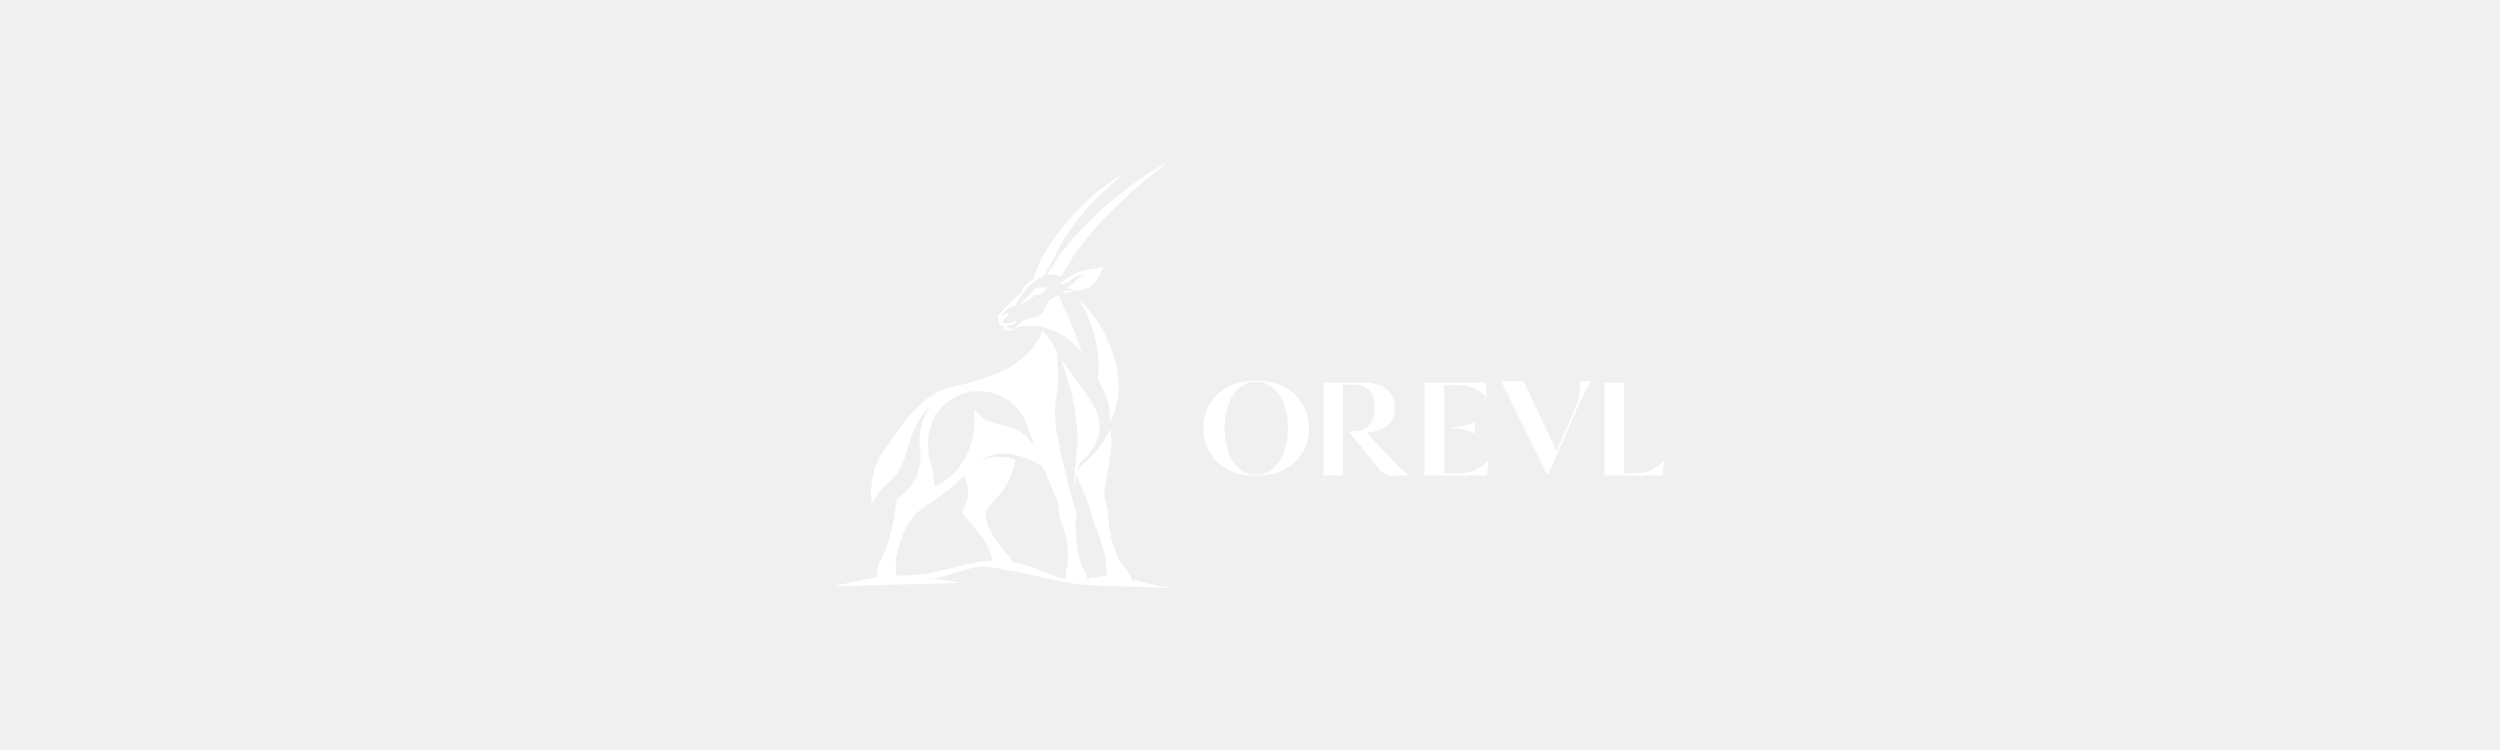
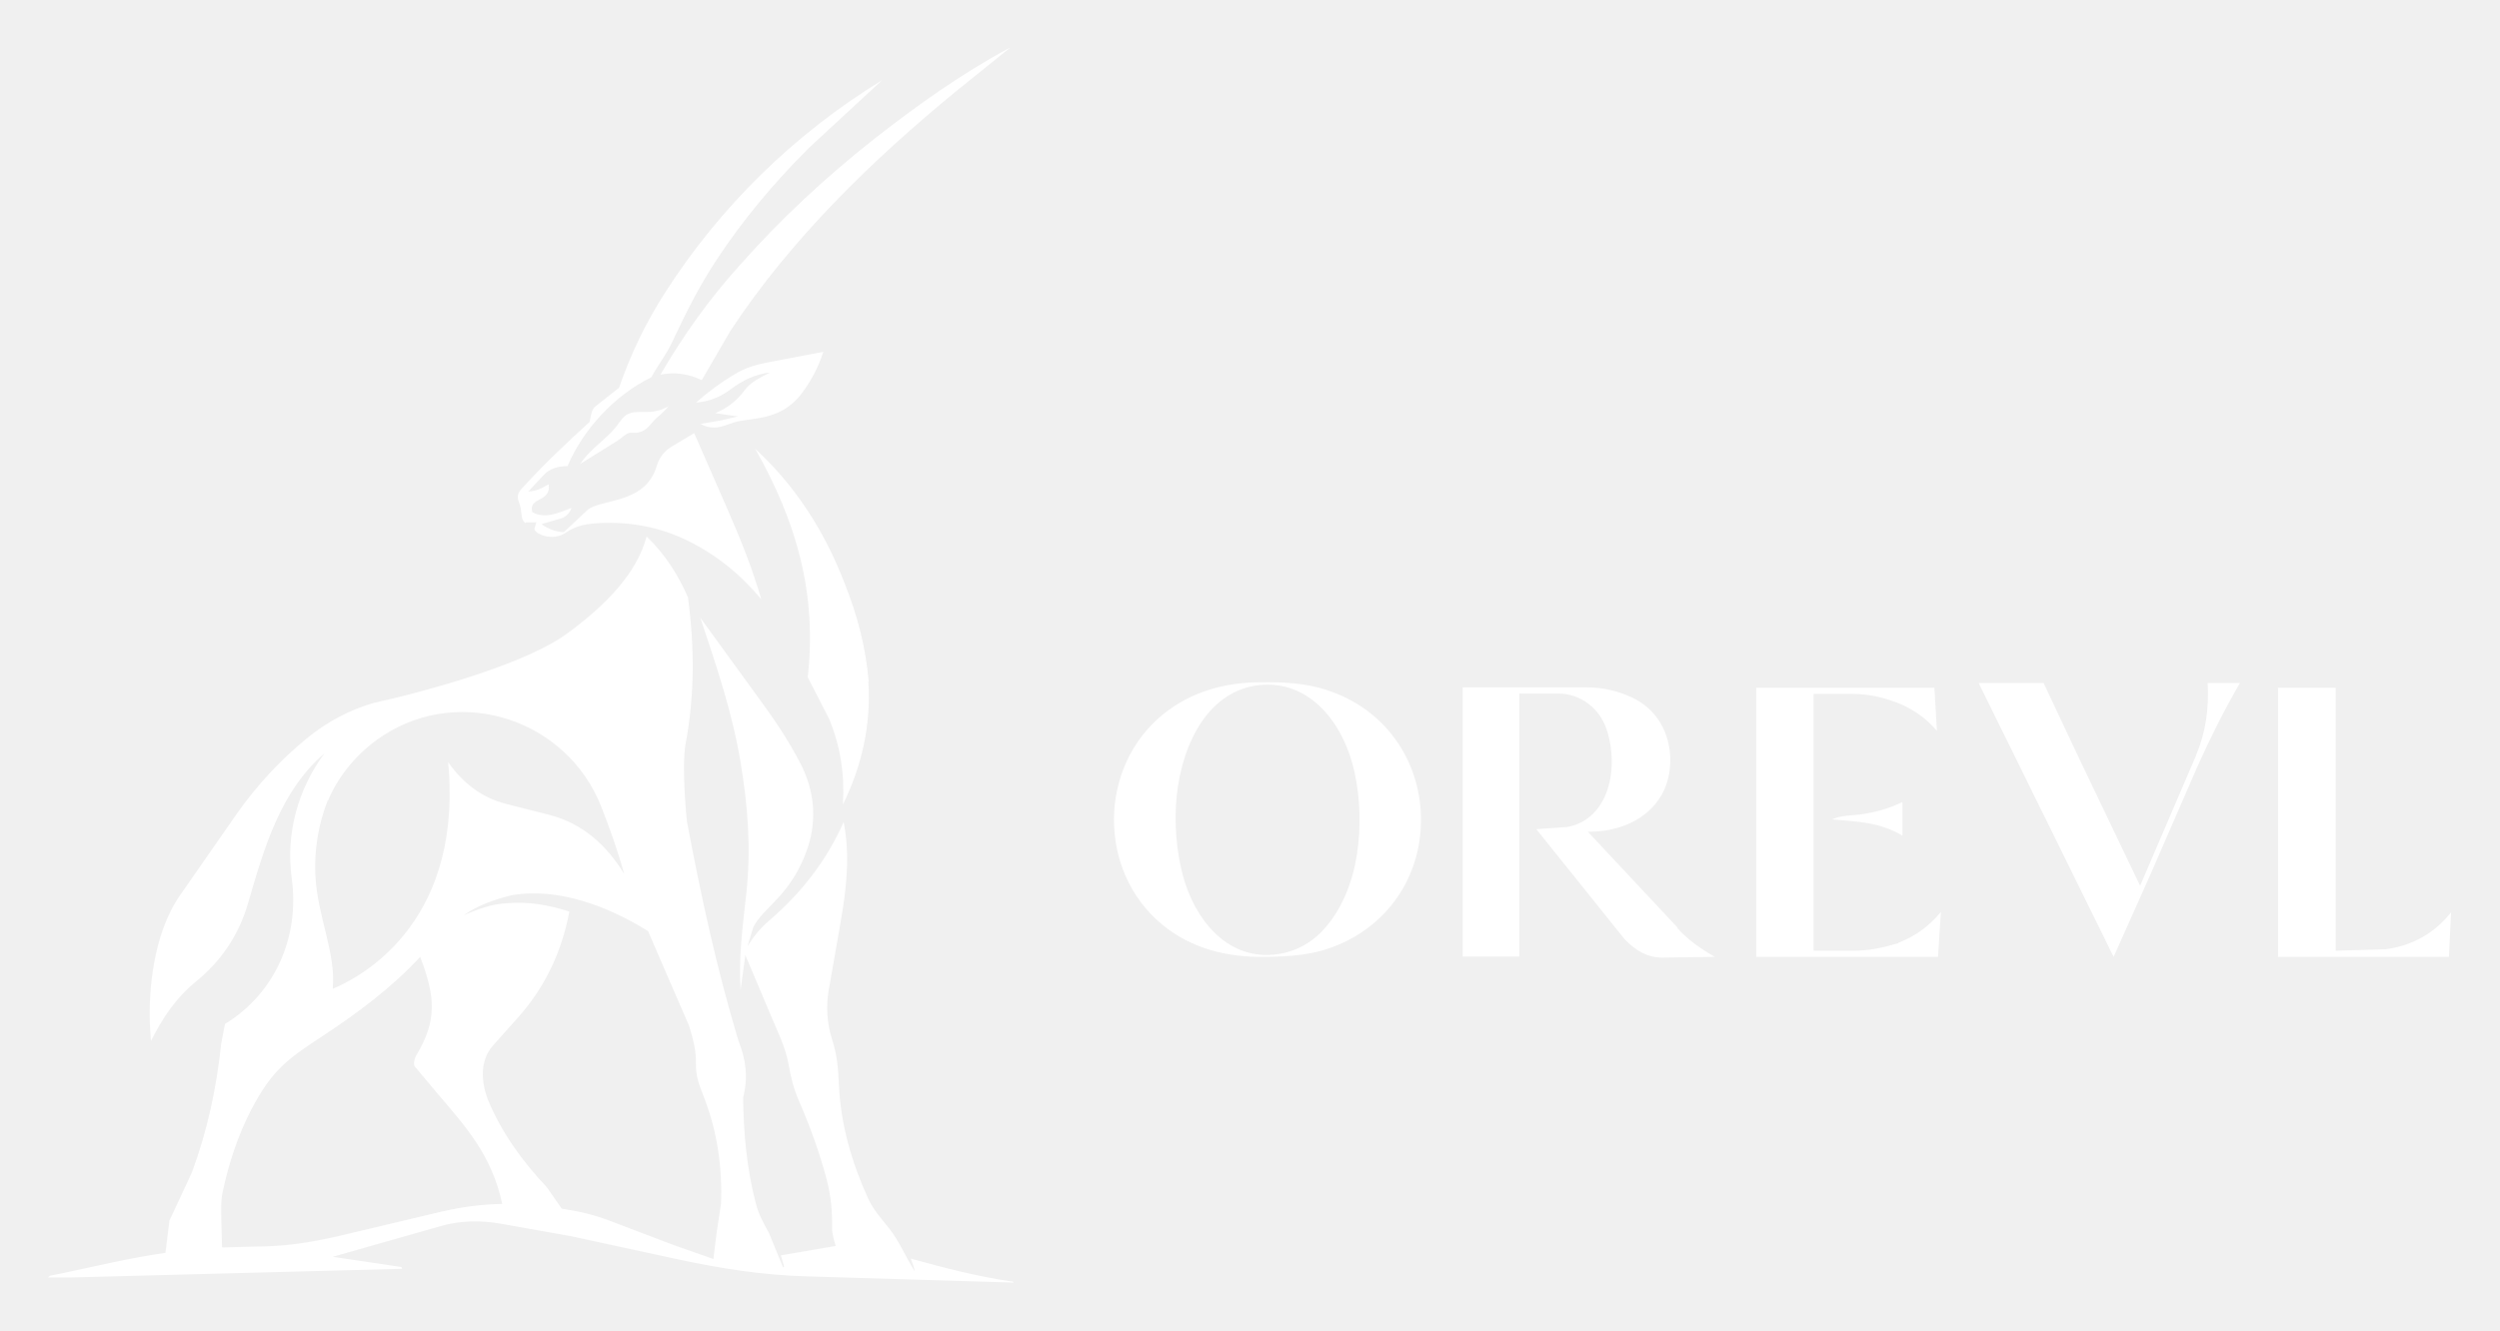
- <svg xmlns="http://www.w3.org/2000/svg" id="Layer_1" version="1.1" viewBox="0 0 200 60">
+ <svg xmlns="http://www.w3.org/2000/svg" id="Layer_1" version="1.1" viewBox="65.56 11.66 68.87 36.69">
  <defs>
    <style>
      .st0 {
        fill: #fff;
      }
    </style>
  </defs>
  <g>
    <path class="st0" d="M93.44,46.99c-.96-.14-1.87-.38-2.78-.63.05.14.09.23.11.35-.25-.39-.42-.82-.71-1.19-.22-.28-.44-.51-.59-.85-.44-.97-.74-2.01-.79-3.08-.02-.46-.05-.85-.19-1.28-.14-.43-.17-.91-.09-1.36l.33-1.89c.16-.92.26-1.8.08-2.74-.46,1.05-1.16,1.95-2.03,2.7-.26.22-.45.45-.62.73l.16-.53c.28-.56,1.06-.88,1.5-2.19.26-.78.18-1.59-.2-2.32-.34-.66-.75-1.26-1.2-1.87l-1.56-2.15c.45,1.35.88,2.61,1.11,3.99.2,1.2.29,2.38.16,3.59-.1.91-.22,1.79-.16,2.69l.13-.97.68,1.61c.19.46.42.9.51,1.39.06.36.14.67.28,1,.31.71.57,1.43.77,2.18.12.46.16.88.15,1.35,0,.15.06.35.1.49l-1.51.26.09.31-.03.02-.39-.95c-.15-.27-.28-.5-.36-.81-.25-.96-.34-1.93-.35-2.92.14-.54.08-1.05-.13-1.57-.6-1.99-1.03-3.98-1.42-6.05,0,0-.15-1.4-.04-2.11.26-1.36.25-2.7.07-4.06-.27-.62-.63-1.19-1.14-1.68-.28,1.05-1.16,1.89-2.02,2.55-.04.03-.07.05-.11.08-.02.02-.04.03-.07.05-.06.05-.13.09-.19.13-1.25.8-3.8,1.47-4.74,1.69-.11.02-.23.05-.34.08,0,0-.02,0-.02,0h0c-.68.19-1.32.53-1.88.99-.74.61-1.37,1.29-1.92,2.07l-1.56,2.24c-.75,1.07-.93,2.72-.81,4.03.32-.64.69-1.19,1.23-1.63.7-.57,1.19-1.28,1.45-2.18.44-1.52.89-3.08,2.1-4.12-.73.99-1.07,2.21-.9,3.45.22,1.6-.45,3.16-1.84,4.01l-.1.52c-.13,1.23-.38,2.41-.81,3.57l-.62,1.33-.11.89c-.98.14-1.88.36-2.83.56l-.35.07s-.07.05-.05.05h.08s.52,0,.52,0l9.15-.24s0-.04-.03-.05l-1.88-.28,1.26-.36,1.72-.49c.55-.16,1.12-.16,1.68-.06l1.91.34,2.9.63c1.21.26,2.39.45,3.63.48l5.66.17s0-.04-.05-.03ZM74.6,33.73c.12-.3.55-1.17,1.53-1.8,2.16-1.39,5.06-.42,6,1.97.22.56.45,1.19.63,1.85-.48-.78-1.13-1.39-2.08-1.63l-1.18-.3c-.67-.17-1.19-.58-1.59-1.15l.02.24c.3,4.3-2.5,5.72-3.2,6.01.09-1.01-.42-1.97-.48-3.14-.03-.72.09-1.41.34-2.05ZM77.78,45.05l-2.61.62c-.78.19-1.52.33-2.29.35l-1.2.03-.02-.74c0-.27-.02-.53.04-.8.17-.79.41-1.53.78-2.25.58-1.1.98-1.39,1.99-2.05.97-.64,1.88-1.32,2.67-2.17.41,1.08.48,1.74-.11,2.72-.04.06-.09.24-.04.3l.62.74c.8.94,1.5,1.7,1.79,3.05-.53.01-1.05.07-1.61.2ZM85.43,44.85l-.12.79-.09.73-1.08-.38-1.76-.67c-.44-.17-.87-.27-1.34-.34l-.41-.59c-.67-.71-1.23-1.48-1.61-2.38-.21-.52-.24-1.12.13-1.53l.66-.74c.75-.83,1.23-1.82,1.44-2.95-.56-.18-1.13-.28-1.71-.23-.43.02-.79.16-1.2.33.4-.28.85-.43,1.32-.55,1.29-.22,2.67.31,3.76.99l.54,1.25.59,1.36c.11.35.2.7.19,1.07-.01.35.12.63.24.95.35.92.49,1.91.45,2.9Z" />
    <path class="st0" d="M80.05,26.06h.29s-.05.17-.05.17c-.03.13.49.38.87.11.29-.2.58-.24.92-.26.86-.04,1.67.11,2.44.49.79.39,1.44.92,2.02,1.61-.26-.89-.58-1.68-.94-2.5l-.91-2.08-.6.36c-.21.12-.36.31-.43.54-.31,1.08-1.57.9-1.92,1.23l-.64.6c-.22,0-.45-.1-.62-.22l.55-.16c.13-.04.24-.16.28-.29-.37.15-.74.31-1.08.12-.12-.43.53-.26.45-.77-.19.11-.33.19-.56.2l.42-.45c.16-.18.4-.25.66-.25.43-1.01,1.29-1.95,2.31-2.45.18-.33.41-.62.57-.96.37-.79.73-1.52,1.21-2.25.74-1.13,1.6-2.15,2.56-3.11l2.02-1.87c-2.41,1.48-4.45,3.47-5.97,5.84-.54.84-.96,1.71-1.28,2.64l-.66.52c-.1.08-.12.29-.15.42-.66.6-1.28,1.19-1.88,1.85-.1.11-.13.22-.07.36.11.26.02.46.18.58Z" />
    <path class="st0" d="M89.5,30.45c-.08-.95-.31-1.82-.66-2.7-.54-1.41-1.34-2.68-2.47-3.72,1.14,2.01,1.71,3.99,1.45,6.3l.59,1.15c.31.75.43,1.52.38,2.36.52-1.06.78-2.2.7-3.39Z" />
    <path class="st0" d="M93.38,12.98c-1.34.72-2.55,1.59-3.74,2.52-1.34,1.06-2.57,2.2-3.7,3.48-.84.93-1.55,1.93-2.18,3.01.38-.08.77-.03,1.14.15l.79-1.36c1.68-2.55,3.9-4.7,6.25-6.63l1.45-1.17Z" />
    <path class="st0" d="M84.85,23.34c.46.25.74-.01,1.08-.07l.53-.08c.49-.08.89-.28,1.19-.68.26-.34.46-.72.6-1.15l-1.58.3c-.3.06-.59.15-.85.31-.39.23-.74.49-1.08.79.37-.03.68-.16.96-.37.33-.25.69-.42,1.08-.46-.27.14-.53.26-.7.49-.21.28-.45.48-.81.63l.63.09-.47.11-.58.1Z" />
    <path class="st0" d="M82.65,23.27c-.29.46-.78.7-1.1,1.18l1.01-.63c.12-.07.27-.24.39-.23.32.03.44-.11.61-.31.12-.14.31-.26.42-.42-.59.35-1.02-.07-1.33.42Z" />
  </g>
  <g>
    <path class="st0" d="M111.79,37.23l-2.47-2.64c1.29.01,2.32-.76,2.27-2.06-.03-.71-.39-1.32-1.03-1.63-.4-.19-.82-.29-1.27-.29h-3.42s0,7.42,0,7.42h1.56s0-7.25,0-7.25h1.07c.62,0,1.15.41,1.34,1,.35,1.06.06,2.47-1.09,2.68l-.85.06,2.43,3.03c.3.31.62.51,1.04.51l1.45-.02c-.4-.23-.73-.46-1.03-.79Z" />
    <path class="st0" d="M102.15,30.69c-.61-.2-1.21-.23-1.86-.22-.97,0-1.9.26-2.66.87-1.81,1.45-1.83,4.34-.04,5.81.81.67,1.81.91,2.85.89.71-.01,1.35-.05,2.02-.34,1.43-.61,2.29-1.97,2.26-3.51-.03-1.62-1.03-3-2.58-3.5ZM102.07,37.25c-.37.42-.85.68-1.43.73-1.29.11-2.16-.99-2.48-2.18-.36-1.35-.27-3.09.53-4.26.37-.54.91-.92,1.56-.99,1.42-.16,2.35,1.07,2.64,2.4.3,1.41.15,3.2-.82,4.3Z" />
    <path class="st0" d="M131.31,37.83l-1.38.04v-7.25s-1.59,0-1.59,0v7.42s4.71,0,4.71,0l.06-1.23c-.44.56-1.05.92-1.8,1.02Z" />
    <path class="st0" d="M126.08,32.49l-1.54,3.59-1.69-3.53-.97-2.06h-1.79s3.72,7.55,3.72,7.55l1.04-2.33,1.27-2.92c.36-.8.73-1.54,1.17-2.3h-.89c.04.7-.05,1.36-.32,1.99Z" />
    <g>
      <path class="st0" d="M117.88,37.66c-.4.12-.8.21-1.22.21h-1.12s0-7.08,0-7.08h1.08c.46,0,.9.11,1.32.28.4.18.72.41,1,.74l-.07-1.19h-4.91s0,7.42,0,7.42h5.01s.08-1.24.08-1.24c-.34.41-.71.67-1.17.85Z" />
      <path class="st0" d="M116.05,34.25c.71.06,1.33.08,1.94.45v-.93c-.39.19-.74.28-1.14.34-.26.04-.55.02-.8.14Z" />
    </g>
  </g>
</svg>
